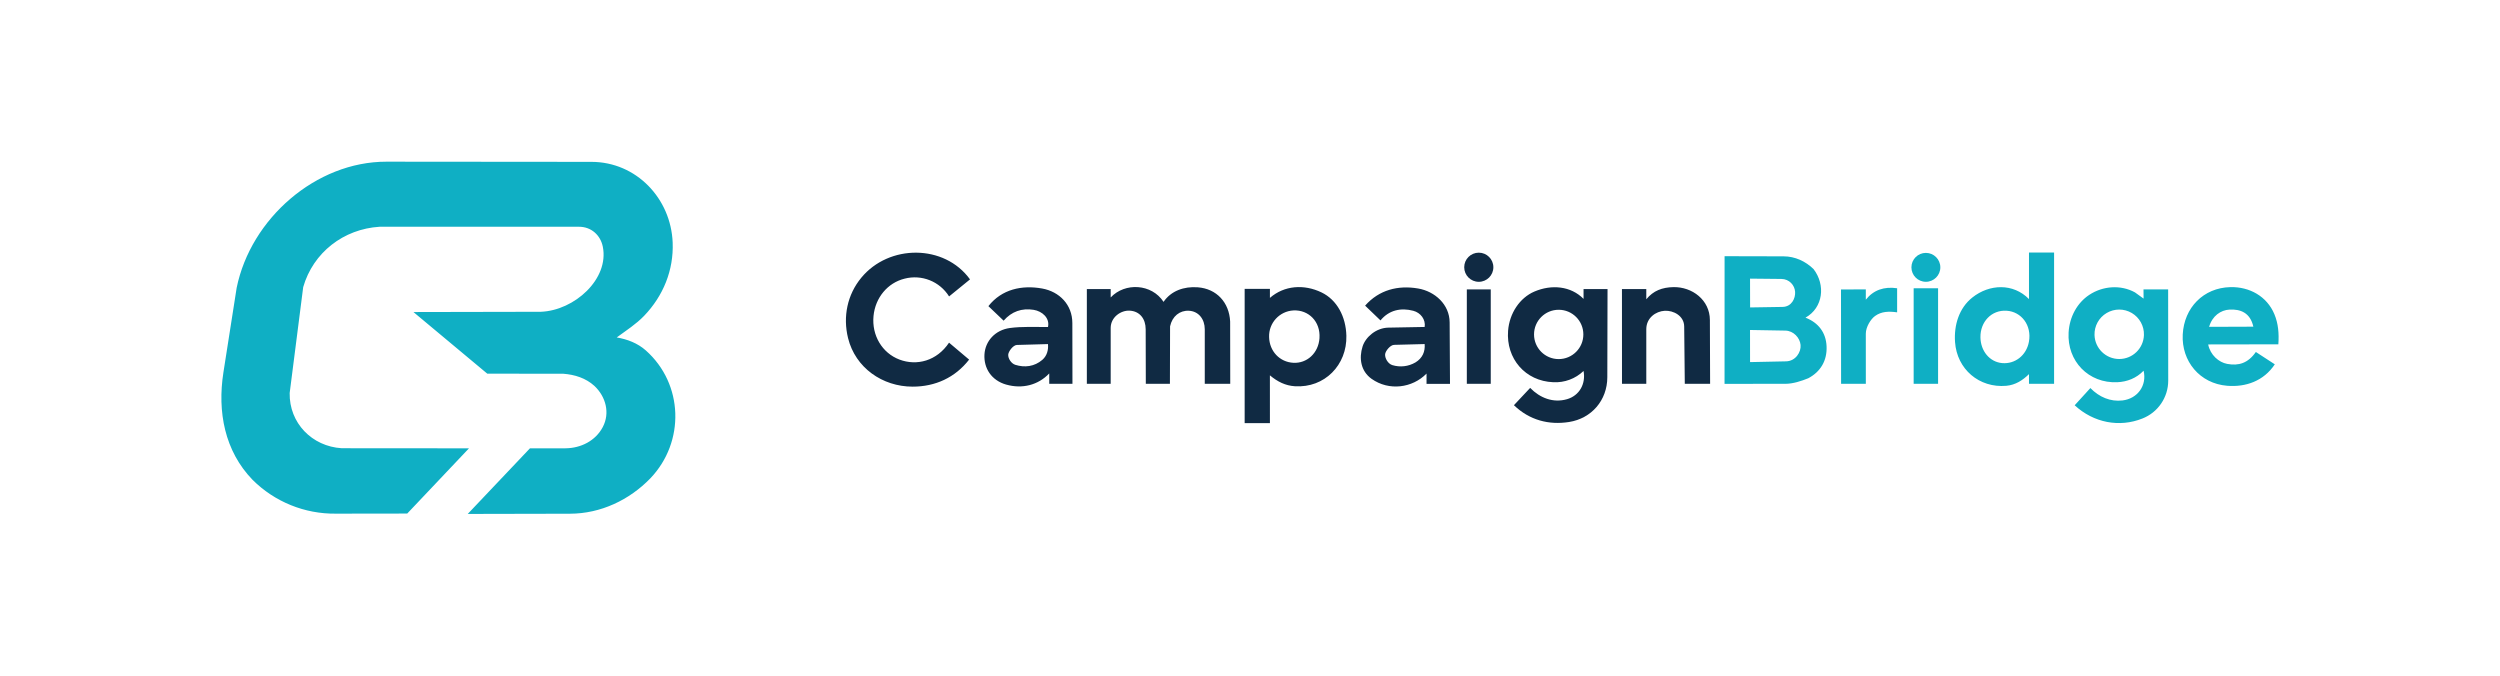
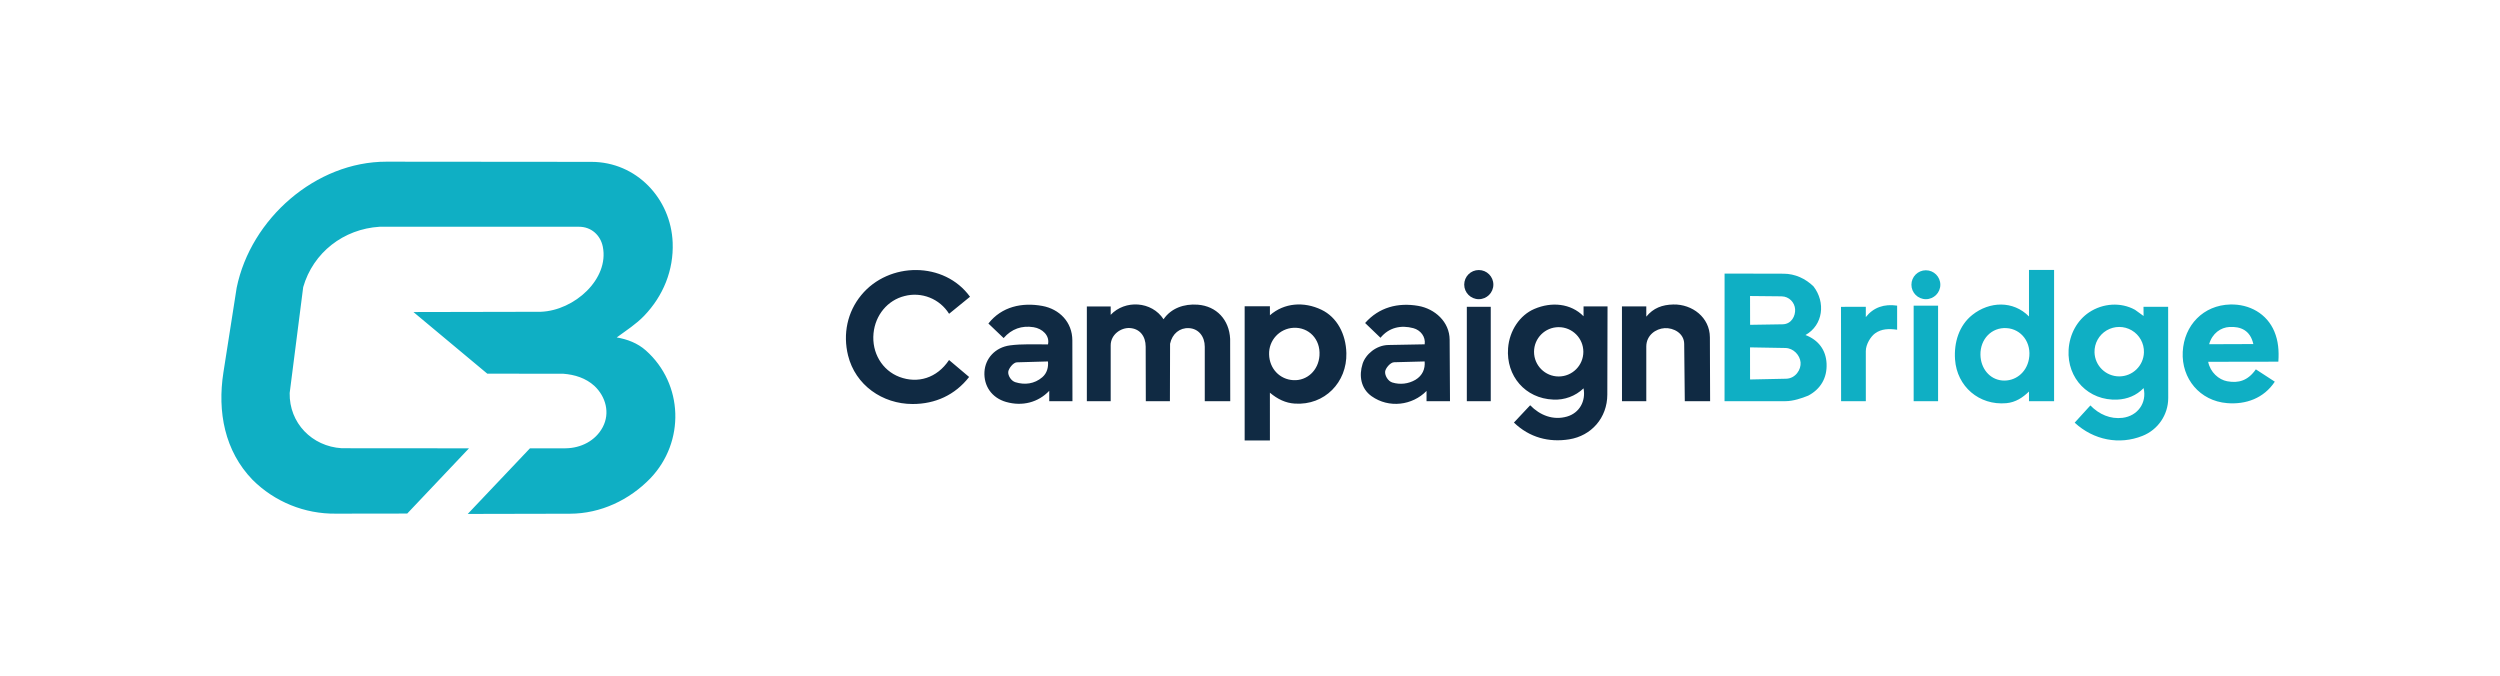
<svg xmlns="http://www.w3.org/2000/svg" id="a" viewBox="0 0 1254 338.92" width="1254" height="338.92">
  <defs>
    <style>.b{fill:#0fafc4}.c{fill:#102a43}</style>
  </defs>
-   <path d="M271.29 156.39c16.86-.65 34.34-16.44 31.08-32.64-1.15-5.72-5.72-10.01-11.94-10.01H190.42c-18.11 1.12-33.35 12.93-38.34 30.29l-6.78 53.11c-.27 15.02 11.18 26.78 26.11 27.69l63.83.05-30.98 32.72-35.79.05a58.2 58.2 0 0 1-41.75-16.93c-14.04-14.49-17.74-34.17-14.66-53.89l6.65-42.48c7.1-34.73 39.77-63.28 75.11-63.25l102.84.09c22.57.02 39.89 18.41 40.75 40.49.54 13.85-4.72 26.74-14.32 36.74-4 4.16-8.78 7.2-13.74 10.84 5.26.9 10.43 2.81 14.63 6.55 18.83 16.75 19.75 45.81 2.23 64.13-10.45 10.81-24.89 17.71-40.29 17.74l-51.3.11 31.21-32.92h17.81c7.73-.07 15.06-3.74 18.7-10.63 3.75-7.08 1.55-15.3-4.21-20.69-4.31-3.9-9.76-5.64-15.69-6.09l-38.01-.02-37.05-30.92zm644.92 17.3c.32 7.31-3.12 12.83-9.18 16.04-3.41 1.38-7.58 2.78-11.46 2.79l-30.54.02.02-64.03 29.57.07c5.8.01 11.04 2.48 15.04 6.37 6.12 7.93 4.89 19.38-4.03 24.39 6.49 2.5 10.28 7.49 10.58 14.35m-22.08-19.74c4.53-.07 6.51-4.25 6.3-7.56s-2.91-6.43-6.86-6.47l-15.75-.16.03 14.45zm1.78 27.3c4.73-.1 7.6-4.63 7.26-8.22s-3.54-7.13-7.63-7.2l-17.73-.31.02 16.11zm144.75 22.04 7.87-8.64c4.4 4.51 10.07 6.96 16.16 6.21 7.56-.93 12.29-7.51 10.54-14.91-3.63 3.78-8.26 5.54-13.15 5.77-14.46.67-25.3-10.6-24.47-24.95.46-7.93 4.35-14.87 10.32-18.84 6.87-4.56 15.87-5.19 22.98-1.26l4.31 3.11-.04-4.62h12.36l.04 45.76a20.4 20.4 0 0 1-12.98 19.02c-11.47 4.57-24.4 2.18-33.95-6.66Zm34.74-35.26a12.4 12.4 0 1 0-24.79 0 12.4 12.4 0 0 0 24.79 0m-57.66 19.63c-3.09 3.03-6.73 5.45-11.4 5.86-13.6 1.18-24.74-8.37-25.69-21.91-.6-8.52 1.99-17.08 8.69-22.39 8.58-6.81 20.47-7.26 28.4.8v-23.35h12.59v65.85h-12.59zm-.03-16.25c1.51-8.27-3.82-15.1-11.22-15.55-7.56-.46-13.23 5.57-13.1 13.37.11 6.78 4.54 12.33 10.9 12.9 6.35.56 12.15-3.76 13.42-10.71Zm113.82 5.14 9.51 6.19c-5.52 8.35-14.52 11.53-23.92 10.76-13.69-1.11-22.95-12.32-22.26-25.73s10.35-23.42 23.88-23.75c9.57-.23 18.34 4.57 22.1 13.61 1.93 4.64 2.37 9.58 1.98 15.08l-35.2.06c1.04 5.28 5.33 8.98 9.52 9.76 5.75 1.06 10.42-.3 14.4-5.98Zm-1.25-12.69c-1.59-7.07-6.53-8.84-11.93-8.57-4.42.22-8.69 3.17-10.25 8.65zM935.9 192.53h-12.41l-.05-47.34 12.45-.02v5.16c3.86-4.88 9.23-6.7 15.71-5.74v12.08c-4.1-.57-7.82-.52-11.08 1.84-2.12 1.53-4.61 5.42-4.63 8.87zm23.99-47.94h12.25v47.94h-12.25z" class="b" />
-   <circle cx="966.02" cy="134.1" r="7.25" class="b" />
-   <path d="m759.39 203.24 8.14-8.67c4.89 5.04 11.53 7.67 18.47 5.67 6.24-1.8 9.52-7.72 8.31-14.16a20.4 20.4 0 0 1-15.21 5.64c-14.03-.56-23.7-11.84-22.65-25.77.67-8.83 5.89-16.58 13.19-19.7 8.67-3.71 18.32-2.78 24.67 3.67v-4.93h12.03l-.11 44.24c-.03 11.61-7.95 20.66-19.16 22.44-10.08 1.6-19.84-.85-27.68-8.42Zm34.82-35.49a12.37 12.37 0 1 0-24.74 0 12.37 12.37 0 0 0 24.74 0m-207.38 24.78h-12.09l-.07-27.38c-.01-5.24-2.96-9.08-8.08-9.33-4.31-.21-9.44 3.21-9.47 8.65v28.05h-11.96V145h11.96v4.2c7.18-7.63 20.58-6.9 26.52 2.22 3.75-5.52 10.24-7.84 17.17-7.31 9.44.72 15.77 7.59 16.23 17.15l.05 31.27h-12.78V165.2c0-5.1-3.06-9.08-7.96-9.33-4.55-.24-8.37 2.75-9.44 7.83zm50.16 19.71h-12.67v-67.33h12.67v4.51c7.22-6.29 17.08-6.95 25.83-2.77 7.87 3.76 12.29 12.25 12.52 21.76.37 14.63-10.9 26.29-25.84 25.33-4.72-.3-8.65-2.24-12.52-5.47zm24.86-42.66c.56-8.27-5.45-14.23-13.02-13.87a12.93 12.93 0 0 0-12.25 13.34c.17 7.18 5.37 12.58 12.19 12.93 6.76.35 12.57-4.78 13.09-12.41Zm-185.82 2.29 10.08 8.51c-7.06 9.06-16.98 13.56-28.34 13.56-15.17 0-28.72-9.51-32.38-24.33-2.67-10.81-.35-21.83 6.62-30.29 13.9-16.87 41.68-16.95 54.55.82l-10.5 8.55a20.3 20.3 0 0 0-22.35-8.91c-8.47 2.1-14.65 9.51-15.55 18.69-.95 9.74 4.3 18.59 13.01 21.89s18.77.68 24.87-8.48Zm211.95 18.15c-5.39-3.83-6.42-10.31-4.5-16.27 1.52-4.73 6.82-9.3 12.91-9.41l18.23-.34c.55-3.76-2.02-7.13-5.71-8.11-6.17-1.64-12.18-.39-16.46 4.83l-7.71-7.41c7.01-7.94 16.52-10.33 26.61-8.6 8.38 1.44 15.74 8 15.79 16.99l.18 30.84h-11.77v-5.16c-7.08 7.28-18.86 8.83-27.57 2.64m22-8.22c3.57-2.16 4.93-5.48 4.63-9.22l-15.33.4c-1.92.05-4.4 3.11-4.51 4.77-.13 1.93 1.42 4.71 3.62 5.39a14.5 14.5 0 0 0 11.58-1.34Zm-205.26 11.12c-7.41-2.11-11.31-8.21-10.92-15.11.38-6.66 5.31-12.28 12.81-13.29 5.95-.8 12.71-.47 19.06-.49 1-4.46-2.85-7.94-7.24-8.63-5.86-.92-10.98.81-15.01 5.45l-7.64-7.29c6.71-8.54 16.87-10.66 26.97-8.84 8.65 1.56 15.13 8.12 15.14 17.31l.05 30.5H526.3v-5.22c-5.55 5.86-13.54 7.89-21.58 5.6Zm18.11-12.42c2.37-2.03 3.12-5.08 2.83-7.91l-15.59.44c-1.85.05-4.21 3.19-4.34 4.8-.16 1.94 1.48 4.51 3.56 5.17 4.69 1.47 9.57.9 13.53-2.49Zm302.95-15.43v27.46h-12.19l-.02-47.55h12.21v5.14c3.52-4.31 7.98-5.99 13.59-6.1 9.43-.19 18.28 6.46 18.31 16.5l.11 32.01h-12.7l-.3-28.77c-.06-5.34-5.37-8.13-9.8-7.87s-9.17 3.53-9.21 9.17Zm-90.02-19.9h12v47.36h-12z" class="c" />
-   <circle cx="741.76" cy="134.05" r="7.31" class="c" />
+   <path d="M271.29 156.39c16.86-.65 34.34-16.44 31.08-32.64-1.15-5.72-5.72-10.01-11.94-10.01H190.42c-18.11 1.12-33.35 12.93-38.34 30.29l-6.78 53.11c-.27 15.02 11.18 26.78 26.11 27.69l63.83.05-30.98 32.72-35.79.05a58.2 58.2 0 0 1-41.75-16.93c-14.04-14.49-17.74-34.17-14.66-53.89l6.65-42.48c7.1-34.73 39.77-63.28 75.11-63.25l102.84.09c22.57.02 39.89 18.41 40.75 40.49.54 13.85-4.72 26.74-14.32 36.74-4 4.16-8.78 7.2-13.74 10.84 5.26.9 10.43 2.81 14.63 6.55 18.83 16.75 19.75 45.81 2.23 64.13-10.45 10.81-24.89 17.71-40.29 17.74l-51.3.11 31.21-32.92h17.81c7.73-.07 15.06-3.74 18.7-10.63 3.75-7.08 1.55-15.3-4.21-20.69-4.31-3.9-9.76-5.64-15.69-6.09l-38.01-.02-37.05-30.92zm644.92 26.01c.32 7.31-3.12 12.83-9.18 16.04-3.41 1.38-7.58 2.78-11.46 2.79l-30.54.02.02-64.03 29.57.07c5.8.01 11.04 2.48 15.04 6.37 6.12 7.93 4.89 19.38-4.03 24.39 6.49 2.5 10.28 7.49 10.58 14.35m-22.08-19.73c4.53-.07 6.51-4.25 6.3-7.56s-2.91-6.43-6.86-6.47l-15.75-.16.03 14.45zm1.78 27.3c4.73-.1 7.6-4.63 7.26-8.22s-3.54-7.13-7.63-7.2l-17.73-.31.02 16.11zm144.75 22.04 7.87-8.64c4.4 4.51 10.07 6.96 16.16 6.21 7.56-.93 12.29-7.51 10.54-14.91-3.63 3.78-8.26 5.54-13.15 5.77-14.46.67-25.3-10.6-24.47-24.95.46-7.93 4.35-14.87 10.32-18.84 6.87-4.56 15.87-5.19 22.98-1.26l4.31 3.11-.04-4.62h12.36l.04 45.76a20.4 20.4 0 0 1-12.98 19.02c-11.47 4.57-24.4 2.18-33.95-6.66Zm34.74-35.26a12.4 12.4 0 1 0-24.79 0 12.4 12.4 0 0 0 24.79 0m-57.66 19.63c-3.09 3.03-6.73 5.45-11.4 5.86-13.6 1.18-24.74-8.37-25.69-21.91-.6-8.52 1.99-17.08 8.69-22.39 8.58-6.81 20.47-7.26 28.4.8v-23.35h12.59v65.85h-12.59zm-.03-16.25c1.51-8.27-3.82-15.1-11.22-15.55-7.56-.46-13.23 5.57-13.1 13.37.11 6.78 4.54 12.33 10.9 12.9 6.35.56 12.15-3.76 13.42-10.71Zm113.82 5.13 9.51 6.19c-5.52 8.35-14.52 11.53-23.92 10.76-13.69-1.11-22.95-12.32-22.26-25.73.69-13.36 10.35-23.42 23.88-23.75 9.57-.23 18.34 4.57 22.1 13.61 1.93 4.64 2.37 9.58 1.98 15.08l-35.2.06c1.04 5.28 5.33 8.98 9.52 9.76 5.75 1.06 10.42-.3 14.4-5.98Zm-1.25-12.68c-1.59-7.07-6.53-8.84-11.93-8.57-4.42.22-8.69 3.17-10.25 8.65zM935.9 201.25h-12.41l-.05-47.34 12.45-.02v5.16c3.86-4.88 9.23-6.7 15.71-5.74v12.08c-4.1-.57-7.82-.52-11.08 1.84-2.12 1.53-4.61 5.42-4.63 8.87zm23.99-47.94h12.25v47.94h-12.25z" class="b" />
+   <circle cx="966.02" cy="142.82" r="7.25" class="b" />
+   <path d="m759.39 211.95 8.14-8.67c4.89 5.04 11.53 7.67 18.47 5.67 6.24-1.8 9.52-7.72 8.31-14.16a20.4 20.4 0 0 1-15.21 5.64c-14.03-.56-23.7-11.84-22.65-25.77.67-8.83 5.89-16.58 13.19-19.7 8.67-3.71 18.32-2.78 24.67 3.67v-4.93h12.03l-.11 44.24c-.03 11.61-7.95 20.66-19.16 22.44-10.08 1.6-19.84-.85-27.68-8.42Zm34.82-35.48a12.37 12.37 0 1 0-24.74 0 12.37 12.37 0 0 0 24.74 0m-207.38 24.78h-12.09l-.07-27.38c-.01-5.24-2.96-9.08-8.08-9.33-4.31-.21-9.44 3.21-9.47 8.65v28.05h-11.96v-47.52h11.96v4.2c7.18-7.63 20.58-6.9 26.52 2.22 3.75-5.52 10.24-7.84 17.17-7.31 9.44.72 15.77 7.59 16.23 17.15l.05 31.27h-12.78v-27.33c0-5.1-3.06-9.08-7.96-9.33-4.55-.24-8.37 2.75-9.44 7.83zm50.16 19.7h-12.67v-67.33h12.67v4.51c7.22-6.29 17.08-6.95 25.83-2.77 7.87 3.76 12.29 12.25 12.52 21.76.37 14.63-10.9 26.29-25.84 25.33-4.72-.3-8.65-2.24-12.52-5.47zm24.86-42.66c.56-8.27-5.45-14.23-13.02-13.87a12.93 12.93 0 0 0-12.25 13.34c.17 7.18 5.37 12.58 12.19 12.93 6.76.35 12.57-4.78 13.09-12.41Zm-185.82 2.29 10.08 8.51c-7.06 9.06-16.98 13.56-28.34 13.56-15.17 0-28.72-9.51-32.38-24.33-2.67-10.81-.35-21.83 6.62-30.29 13.9-16.87 41.68-16.95 54.55.82l-10.5 8.55a20.3 20.3 0 0 0-22.35-8.91c-8.47 2.1-14.65 9.51-15.55 18.69-.95 9.74 4.3 18.59 13.01 21.89 9.08 3.43 18.77.68 24.87-8.48Zm211.95 18.15c-5.39-3.83-6.42-10.31-4.5-16.27 1.52-4.73 6.82-9.3 12.91-9.41l18.23-.34c.55-3.76-2.02-7.13-5.71-8.11-6.17-1.64-12.18-.39-16.46 4.83l-7.71-7.41c7.01-7.94 16.52-10.33 26.61-8.6 8.38 1.44 15.74 8 15.79 16.99l.18 30.84h-11.77v-5.16c-7.08 7.28-18.86 8.83-27.57 2.64m22-8.21c3.57-2.16 4.93-5.48 4.63-9.22l-15.33.4c-1.92.05-4.4 3.11-4.51 4.77-.13 1.93 1.42 4.71 3.62 5.39a14.5 14.5 0 0 0 11.58-1.34Zm-205.26 11.12c-7.41-2.11-11.31-8.21-10.92-15.11.38-6.66 5.31-12.28 12.81-13.29 5.95-.8 12.71-.47 19.06-.49 1-4.46-2.85-7.94-7.24-8.63-5.86-.92-10.98.81-15.01 5.45l-7.64-7.29c6.71-8.54 16.87-10.66 26.97-8.84 8.65 1.56 15.13 8.12 15.14 17.31l.05 30.5H526.3v-5.22c-5.55 5.86-13.54 7.89-21.58 5.6Zm18.11-12.43c2.37-2.03 3.12-5.08 2.83-7.91l-15.59.44c-1.85.05-4.21 3.19-4.34 4.8-.16 1.94 1.48 4.51 3.56 5.17 4.69 1.47 9.57.9 13.53-2.49Zm302.95-15.43v27.46h-12.19l-.02-47.55h12.21v5.14c3.52-4.31 7.98-5.99 13.59-6.1 9.43-.19 18.28 6.46 18.31 16.5l.11 32.01h-12.7l-.3-28.77c-.06-5.34-5.37-8.13-9.8-7.87s-9.17 3.53-9.21 9.17Zm-90.02-19.9h12v47.36h-12z" class="c" />
+   <circle cx="741.76" cy="142.76" r="7.31" class="c" />
</svg>
